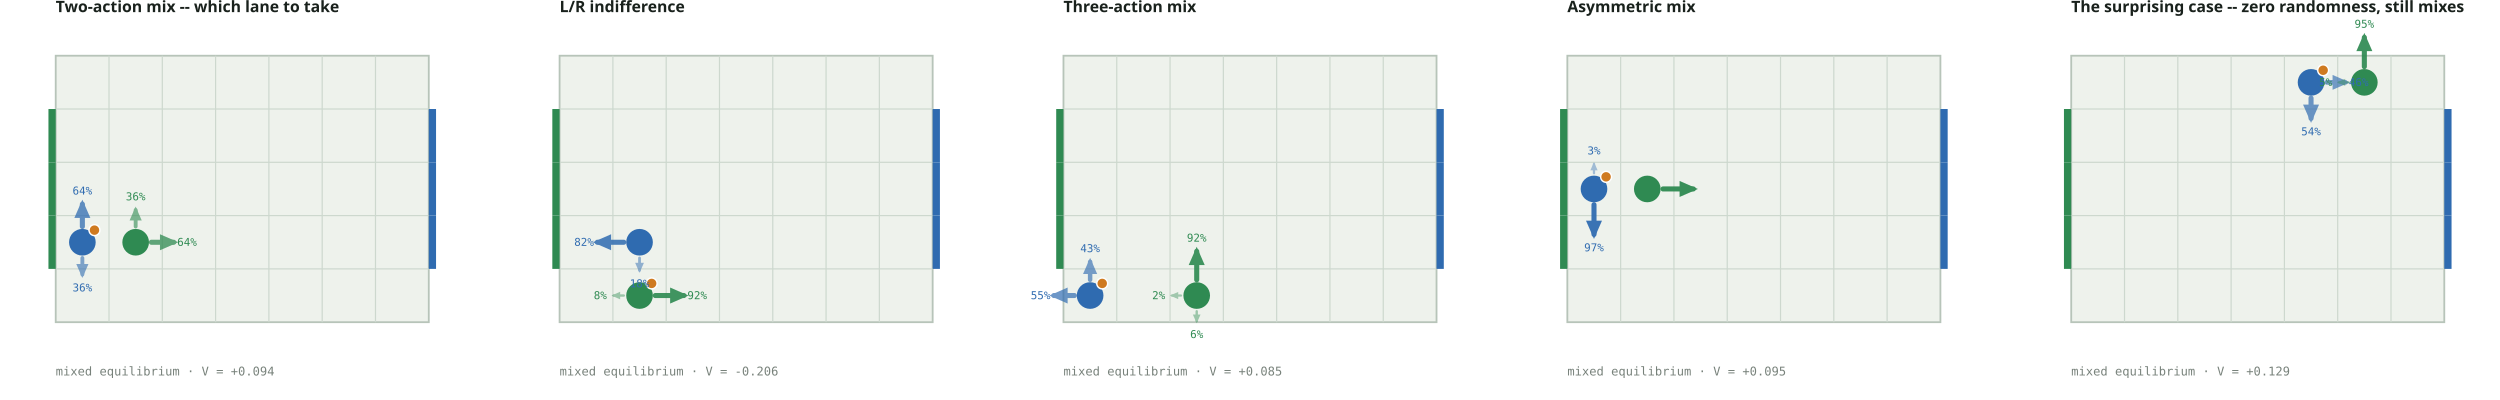
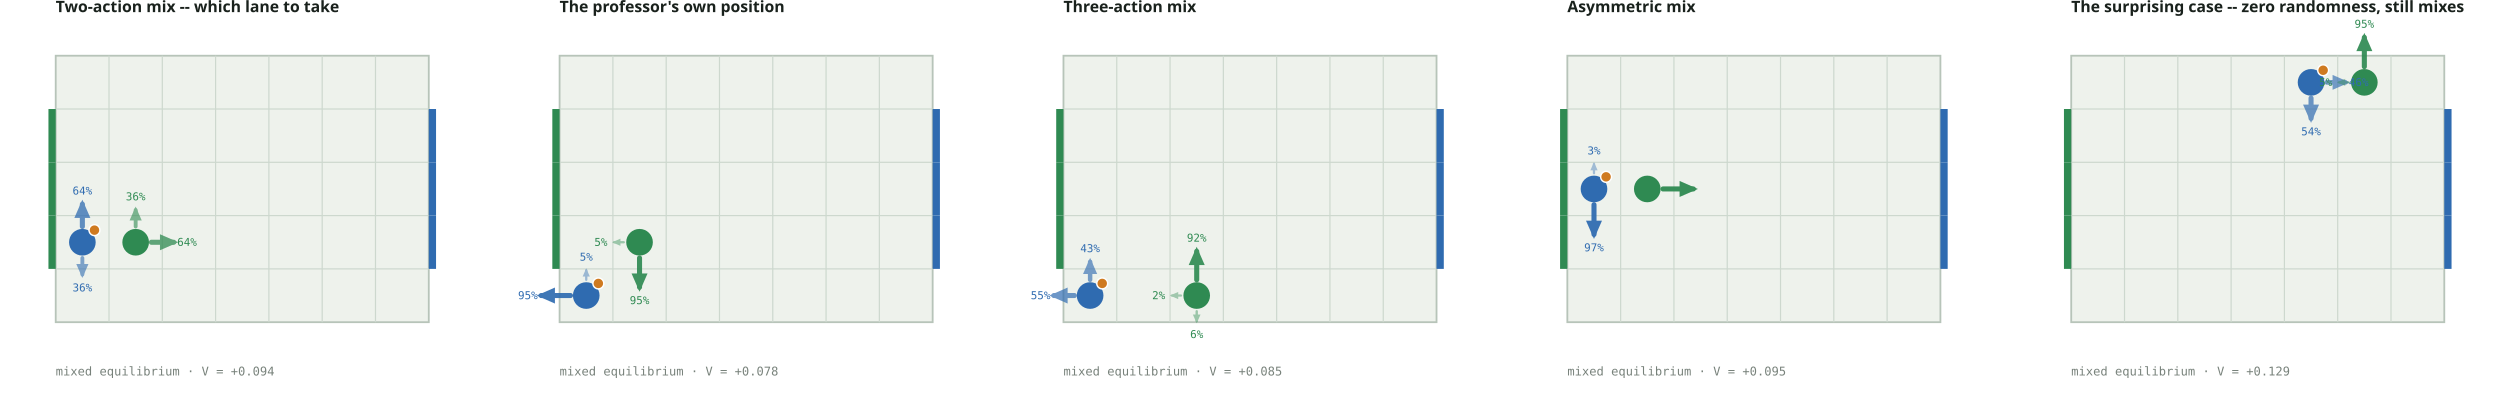
<svg xmlns="http://www.w3.org/2000/svg" viewBox="0 0 2064 330" role="img" aria-label="panel">
  <g transform="translate(16.0 16.0)">
    <clipPath id="pnl0">
      <rect x="-16.0" y="-16.0" width="400.0" height="330.0" />
    </clipPath>
    <g clip-path="url(#pnl0)">
      <defs>
        <marker id="ah-2f6bb0" viewBox="0 0 8 8" refX="6" refY="4" markerWidth="3.6" markerHeight="3.6" orient="auto">
          <path d="M0 0.5 L8 4 L0 7.5 z" fill="var(--p0, #2f6bb0)" />
        </marker>
        <marker id="ah-2f8a52" viewBox="0 0 8 8" refX="6" refY="4" markerWidth="3.6" markerHeight="3.6" orient="auto">
          <path d="M0 0.5 L8 4 L0 7.5 z" fill="var(--p1, #2f8a52)" />
        </marker>
      </defs>
      <rect x="30" y="30" width="308" height="220" fill="var(--tint, #eef2ec)" stroke="var(--rule-strong, #b7c4b9)" stroke-width="1.5" />
      <line x1="74" y1="30" x2="74" y2="250" stroke="var(--rule, #cdd8ce)" stroke-width="1" />
      <line x1="118" y1="30" x2="118" y2="250" stroke="var(--rule, #cdd8ce)" stroke-width="1" />
      <line x1="162" y1="30" x2="162" y2="250" stroke="var(--rule, #cdd8ce)" stroke-width="1" />
      <line x1="206" y1="30" x2="206" y2="250" stroke="var(--rule, #cdd8ce)" stroke-width="1" />
      <line x1="250" y1="30" x2="250" y2="250" stroke="var(--rule, #cdd8ce)" stroke-width="1" />
      <line x1="294" y1="30" x2="294" y2="250" stroke="var(--rule, #cdd8ce)" stroke-width="1" />
      <line x1="30" y1="74" x2="338" y2="74" stroke="var(--rule, #cdd8ce)" stroke-width="1" />
      <line x1="30" y1="118" x2="338" y2="118" stroke="var(--rule, #cdd8ce)" stroke-width="1" />
      <line x1="30" y1="162" x2="338" y2="162" stroke="var(--rule, #cdd8ce)" stroke-width="1" />
      <line x1="30" y1="206" x2="338" y2="206" stroke="var(--rule, #cdd8ce)" stroke-width="1" />
      <rect x="24" y="162" width="6" height="44" fill="var(--p1, #2f8a52)" />
      <rect x="338" y="162" width="6" height="44" fill="var(--p0, #2f6bb0)" />
      <rect x="24" y="118" width="6" height="44" fill="var(--p1, #2f8a52)" />
      <rect x="338" y="118" width="6" height="44" fill="var(--p0, #2f6bb0)" />
      <rect x="24" y="74" width="6" height="44" fill="var(--p1, #2f8a52)" />
      <rect x="338" y="74" width="6" height="44" fill="var(--p0, #2f6bb0)" />
      <circle cx="52.0" cy="184.0" r="11" fill="var(--p0, #2f6bb0)" />
      <circle cx="96.0" cy="184.0" r="11" fill="var(--p1, #2f8a52)" />
      <circle cx="62.0" cy="174.0" r="4.5" fill="var(--ball, #cf7a20)" stroke="var(--paper, #ffffff)" stroke-width="1.2" />
      <line x1="52.0" y1="171.0" x2="52.0" y2="152.6" stroke="var(--p0, #2f6bb0)" stroke-width="4.2" stroke-linecap="round" opacity="0.75" marker-end="url(#ah-2f6bb0)" />
      <text x="52.0" y="144.6" text-anchor="middle" font-family="ui-monospace,monospace" font-size="9" fill="var(--p0, #2f6bb0)">64%</text>
      <line x1="52.0" y1="197.0" x2="52.0" y2="210.6" stroke="var(--p0, #2f6bb0)" stroke-width="3.2" stroke-linecap="round" opacity="0.60" marker-end="url(#ah-2f6bb0)" />
      <text x="52.0" y="224.6" text-anchor="middle" font-family="ui-monospace,monospace" font-size="9" fill="var(--p0, #2f6bb0)">36%</text>
      <line x1="96.0" y1="171.0" x2="96.0" y2="157.4" stroke="var(--p1, #2f8a52)" stroke-width="3.2" stroke-linecap="round" opacity="0.60" marker-end="url(#ah-2f8a52)" />
      <text x="96.0" y="149.4" text-anchor="middle" font-family="ui-monospace,monospace" font-size="9" fill="var(--p1, #2f8a52)">36%</text>
      <line x1="109.0" y1="184.0" x2="127.4" y2="184.0" stroke="var(--p1, #2f8a52)" stroke-width="4.2" stroke-linecap="round" opacity="0.75" marker-end="url(#ah-2f8a52)" />
      <text x="138.4" y="187.0" text-anchor="middle" font-family="ui-monospace,monospace" font-size="9" fill="var(--p1, #2f8a52)">64%</text>
      <text x="30" y="294" font-family="ui-monospace,monospace" font-size="10" fill="var(--ink-faint, #77817a)">mixed equilibrium · V = +0.094</text>
      <text x="30" y="-6" font-family="Barlow Semi Condensed,sans-serif" font-weight="600" font-size="13" fill="var(--ink, #19211c)">Two-action mix -- which lane to take</text>
    </g>
  </g>
  <g transform="translate(432.0 16.0)">
    <clipPath id="pnl1">
      <rect x="-16.0" y="-16.0" width="400.0" height="330.0" />
    </clipPath>
    <g clip-path="url(#pnl1)">
      <defs>
        <marker id="ah-2f6bb0" viewBox="0 0 8 8" refX="6" refY="4" markerWidth="3.6" markerHeight="3.6" orient="auto">
          <path d="M0 0.5 L8 4 L0 7.5 z" fill="var(--p0, #2f6bb0)" />
        </marker>
        <marker id="ah-2f8a52" viewBox="0 0 8 8" refX="6" refY="4" markerWidth="3.6" markerHeight="3.6" orient="auto">
          <path d="M0 0.5 L8 4 L0 7.5 z" fill="var(--p1, #2f8a52)" />
        </marker>
      </defs>
      <rect x="30" y="30" width="308" height="220" fill="var(--tint, #eef2ec)" stroke="var(--rule-strong, #b7c4b9)" stroke-width="1.5" />
      <line x1="74" y1="30" x2="74" y2="250" stroke="var(--rule, #cdd8ce)" stroke-width="1" />
      <line x1="118" y1="30" x2="118" y2="250" stroke="var(--rule, #cdd8ce)" stroke-width="1" />
      <line x1="162" y1="30" x2="162" y2="250" stroke="var(--rule, #cdd8ce)" stroke-width="1" />
      <line x1="206" y1="30" x2="206" y2="250" stroke="var(--rule, #cdd8ce)" stroke-width="1" />
      <line x1="250" y1="30" x2="250" y2="250" stroke="var(--rule, #cdd8ce)" stroke-width="1" />
      <line x1="294" y1="30" x2="294" y2="250" stroke="var(--rule, #cdd8ce)" stroke-width="1" />
      <line x1="30" y1="74" x2="338" y2="74" stroke="var(--rule, #cdd8ce)" stroke-width="1" />
      <line x1="30" y1="118" x2="338" y2="118" stroke="var(--rule, #cdd8ce)" stroke-width="1" />
      <line x1="30" y1="162" x2="338" y2="162" stroke="var(--rule, #cdd8ce)" stroke-width="1" />
      <line x1="30" y1="206" x2="338" y2="206" stroke="var(--rule, #cdd8ce)" stroke-width="1" />
      <rect x="24" y="162" width="6" height="44" fill="var(--p1, #2f8a52)" />
      <rect x="338" y="162" width="6" height="44" fill="var(--p0, #2f6bb0)" />
      <rect x="24" y="118" width="6" height="44" fill="var(--p1, #2f8a52)" />
      <rect x="338" y="118" width="6" height="44" fill="var(--p0, #2f6bb0)" />
      <rect x="24" y="74" width="6" height="44" fill="var(--p1, #2f8a52)" />
      <rect x="338" y="74" width="6" height="44" fill="var(--p0, #2f6bb0)" />
-       <circle cx="96.0" cy="184.0" r="11" fill="var(--p0, #2f6bb0)" />
-       <circle cx="96.0" cy="228.0" r="11" fill="var(--p1, #2f8a52)" />
-       <circle cx="106.0" cy="218.0" r="4.5" fill="var(--ball, #cf7a20)" stroke="var(--paper, #ffffff)" stroke-width="1.2" />
-       <line x1="96.0" y1="197.0" x2="96.0" y2="207.2" stroke="var(--p0, #2f6bb0)" stroke-width="2.3" stroke-linecap="round" opacity="0.50" marker-end="url(#ah-2f6bb0)" />
-       <text x="96.0" y="221.2" text-anchor="middle" font-family="ui-monospace,monospace" font-size="9" fill="var(--p0, #2f6bb0)">18%</text>
-       <line x1="83.0" y1="184.0" x2="61.2" y2="184.0" stroke="var(--p0, #2f6bb0)" stroke-width="4.2" stroke-linecap="round" opacity="0.85" marker-end="url(#ah-2f6bb0)" />
-       <text x="50.2" y="187.0" text-anchor="middle" font-family="ui-monospace,monospace" font-size="9" fill="var(--p0, #2f6bb0)">82%</text>
-       <line x1="83.0" y1="228.0" x2="74.6" y2="228.0" stroke="var(--p1, #2f8a52)" stroke-width="2.0" stroke-linecap="round" opacity="0.44" marker-end="url(#ah-2f8a52)" />
-       <text x="63.6" y="231.0" text-anchor="middle" font-family="ui-monospace,monospace" font-size="9" fill="var(--p1, #2f8a52)">8%</text>
-       <line x1="109.0" y1="228.0" x2="132.6" y2="228.0" stroke="var(--p1, #2f8a52)" stroke-width="4.2" stroke-linecap="round" opacity="0.91" marker-end="url(#ah-2f8a52)" />
-       <text x="143.6" y="231.0" text-anchor="middle" font-family="ui-monospace,monospace" font-size="9" fill="var(--p1, #2f8a52)">92%</text>
-       <text x="30" y="294" font-family="ui-monospace,monospace" font-size="10" fill="var(--ink-faint, #77817a)">mixed equilibrium · V = -0.206</text>
-       <text x="30" y="-6" font-family="Barlow Semi Condensed,sans-serif" font-weight="600" font-size="13" fill="var(--ink, #19211c)">L/R indifference</text>
+       <circle cx="52.0" cy="228.0" r="11" fill="var(--p0, #2f6bb0)" />
+       <circle cx="96.0" cy="184.0" r="11" fill="var(--p1, #2f8a52)" />
+       <circle cx="62.0" cy="218.0" r="4.5" fill="var(--ball, #cf7a20)" stroke="var(--paper, #ffffff)" stroke-width="1.2" />
+       <line x1="52.0" y1="215.0" x2="52.0" y2="207.2" stroke="var(--p0, #2f6bb0)" stroke-width="1.9" stroke-linecap="round" opacity="0.43" marker-end="url(#ah-2f6bb0)" />
+       <text x="52.0" y="199.2" text-anchor="middle" font-family="ui-monospace,monospace" font-size="9" fill="var(--p0, #2f6bb0)">5%</text>
+       <line x1="39.0" y1="228.0" x2="14.8" y2="228.0" stroke="var(--p0, #2f6bb0)" stroke-width="4.2" stroke-linecap="round" opacity="0.92" marker-end="url(#ah-2f6bb0)" />
+       <text x="3.8" y="231.0" text-anchor="middle" font-family="ui-monospace,monospace" font-size="9" fill="var(--p0, #2f6bb0)">95%</text>
+       <line x1="96.0" y1="197.0" x2="96.0" y2="221.1" stroke="var(--p1, #2f8a52)" stroke-width="4.2" stroke-linecap="round" opacity="0.92" marker-end="url(#ah-2f8a52)" />
+       <text x="96.0" y="235.1" text-anchor="middle" font-family="ui-monospace,monospace" font-size="9" fill="var(--p1, #2f8a52)">95%</text>
+       <line x1="83.0" y1="184.0" x2="75.1" y2="184.0" stroke="var(--p1, #2f8a52)" stroke-width="1.9" stroke-linecap="round" opacity="0.43" marker-end="url(#ah-2f8a52)" />
+       <text x="64.1" y="187.0" text-anchor="middle" font-family="ui-monospace,monospace" font-size="9" fill="var(--p1, #2f8a52)">5%</text>
+       <text x="30" y="294" font-family="ui-monospace,monospace" font-size="10" fill="var(--ink-faint, #77817a)">mixed equilibrium · V = +0.078</text>
+       <text x="30" y="-6" font-family="Barlow Semi Condensed,sans-serif" font-weight="600" font-size="13" fill="var(--ink, #19211c)">The professor's own position</text>
    </g>
  </g>
  <g transform="translate(848.0 16.0)">
    <clipPath id="pnl2">
      <rect x="-16.0" y="-16.0" width="400.0" height="330.0" />
    </clipPath>
    <g clip-path="url(#pnl2)">
      <defs>
        <marker id="ah-2f6bb0" viewBox="0 0 8 8" refX="6" refY="4" markerWidth="3.6" markerHeight="3.6" orient="auto">
          <path d="M0 0.5 L8 4 L0 7.5 z" fill="var(--p0, #2f6bb0)" />
        </marker>
        <marker id="ah-2f8a52" viewBox="0 0 8 8" refX="6" refY="4" markerWidth="3.6" markerHeight="3.6" orient="auto">
          <path d="M0 0.5 L8 4 L0 7.5 z" fill="var(--p1, #2f8a52)" />
        </marker>
      </defs>
      <rect x="30" y="30" width="308" height="220" fill="var(--tint, #eef2ec)" stroke="var(--rule-strong, #b7c4b9)" stroke-width="1.5" />
      <line x1="74" y1="30" x2="74" y2="250" stroke="var(--rule, #cdd8ce)" stroke-width="1" />
      <line x1="118" y1="30" x2="118" y2="250" stroke="var(--rule, #cdd8ce)" stroke-width="1" />
      <line x1="162" y1="30" x2="162" y2="250" stroke="var(--rule, #cdd8ce)" stroke-width="1" />
      <line x1="206" y1="30" x2="206" y2="250" stroke="var(--rule, #cdd8ce)" stroke-width="1" />
      <line x1="250" y1="30" x2="250" y2="250" stroke="var(--rule, #cdd8ce)" stroke-width="1" />
      <line x1="294" y1="30" x2="294" y2="250" stroke="var(--rule, #cdd8ce)" stroke-width="1" />
      <line x1="30" y1="74" x2="338" y2="74" stroke="var(--rule, #cdd8ce)" stroke-width="1" />
      <line x1="30" y1="118" x2="338" y2="118" stroke="var(--rule, #cdd8ce)" stroke-width="1" />
      <line x1="30" y1="162" x2="338" y2="162" stroke="var(--rule, #cdd8ce)" stroke-width="1" />
      <line x1="30" y1="206" x2="338" y2="206" stroke="var(--rule, #cdd8ce)" stroke-width="1" />
      <rect x="24" y="162" width="6" height="44" fill="var(--p1, #2f8a52)" />
      <rect x="338" y="162" width="6" height="44" fill="var(--p0, #2f6bb0)" />
      <rect x="24" y="118" width="6" height="44" fill="var(--p1, #2f8a52)" />
      <rect x="338" y="118" width="6" height="44" fill="var(--p0, #2f6bb0)" />
      <rect x="24" y="74" width="6" height="44" fill="var(--p1, #2f8a52)" />
      <rect x="338" y="74" width="6" height="44" fill="var(--p0, #2f6bb0)" />
      <circle cx="52.0" cy="228.0" r="11" fill="var(--p0, #2f6bb0)" />
      <circle cx="140.0" cy="228.0" r="11" fill="var(--p1, #2f8a52)" />
      <circle cx="62.0" cy="218.0" r="4.5" fill="var(--ball, #cf7a20)" stroke="var(--paper, #ffffff)" stroke-width="1.2" />
      <line x1="52.0" y1="215.0" x2="52.0" y2="200.2" stroke="var(--p0, #2f6bb0)" stroke-width="3.7" stroke-linecap="round" opacity="0.64" marker-end="url(#ah-2f6bb0)" />
      <text x="52.0" y="192.2" text-anchor="middle" font-family="ui-monospace,monospace" font-size="9" fill="var(--p0, #2f6bb0)">43%</text>
      <line x1="39.0" y1="228.0" x2="22.1" y2="228.0" stroke="var(--p0, #2f6bb0)" stroke-width="4.2" stroke-linecap="round" opacity="0.70" marker-end="url(#ah-2f6bb0)" />
      <text x="11.1" y="231.0" text-anchor="middle" font-family="ui-monospace,monospace" font-size="9" fill="var(--p0, #2f6bb0)">55%</text>
      <line x1="140.0" y1="215.0" x2="140.0" y2="191.5" stroke="var(--p1, #2f8a52)" stroke-width="4.2" stroke-linecap="round" opacity="0.91" marker-end="url(#ah-2f8a52)" />
      <text x="140.0" y="183.5" text-anchor="middle" font-family="ui-monospace,monospace" font-size="9" fill="var(--p1, #2f8a52)">92%</text>
      <line x1="140.0" y1="241.0" x2="140.0" y2="249.1" stroke="var(--p1, #2f8a52)" stroke-width="2.0" stroke-linecap="round" opacity="0.43" marker-end="url(#ah-2f8a52)" />
      <text x="140.0" y="263.1" text-anchor="middle" font-family="ui-monospace,monospace" font-size="9" fill="var(--p1, #2f8a52)">6%</text>
      <line x1="127.0" y1="228.0" x2="119.6" y2="228.0" stroke="var(--p1, #2f8a52)" stroke-width="1.9" stroke-linecap="round" opacity="0.41" marker-end="url(#ah-2f8a52)" />
      <text x="108.6" y="231.0" text-anchor="middle" font-family="ui-monospace,monospace" font-size="9" fill="var(--p1, #2f8a52)">2%</text>
      <text x="30" y="294" font-family="ui-monospace,monospace" font-size="10" fill="var(--ink-faint, #77817a)">mixed equilibrium · V = +0.085</text>
      <text x="30" y="-6" font-family="Barlow Semi Condensed,sans-serif" font-weight="600" font-size="13" fill="var(--ink, #19211c)">Three-action mix</text>
    </g>
  </g>
  <g transform="translate(1264.0 16.0)">
    <clipPath id="pnl3">
      <rect x="-16.0" y="-16.0" width="400.0" height="330.0" />
    </clipPath>
    <g clip-path="url(#pnl3)">
      <defs>
        <marker id="ah-2f6bb0" viewBox="0 0 8 8" refX="6" refY="4" markerWidth="3.6" markerHeight="3.6" orient="auto">
          <path d="M0 0.5 L8 4 L0 7.5 z" fill="var(--p0, #2f6bb0)" />
        </marker>
        <marker id="ah-2f8a52" viewBox="0 0 8 8" refX="6" refY="4" markerWidth="3.6" markerHeight="3.6" orient="auto">
          <path d="M0 0.5 L8 4 L0 7.5 z" fill="var(--p1, #2f8a52)" />
        </marker>
      </defs>
      <rect x="30" y="30" width="308" height="220" fill="var(--tint, #eef2ec)" stroke="var(--rule-strong, #b7c4b9)" stroke-width="1.5" />
      <line x1="74" y1="30" x2="74" y2="250" stroke="var(--rule, #cdd8ce)" stroke-width="1" />
      <line x1="118" y1="30" x2="118" y2="250" stroke="var(--rule, #cdd8ce)" stroke-width="1" />
      <line x1="162" y1="30" x2="162" y2="250" stroke="var(--rule, #cdd8ce)" stroke-width="1" />
      <line x1="206" y1="30" x2="206" y2="250" stroke="var(--rule, #cdd8ce)" stroke-width="1" />
      <line x1="250" y1="30" x2="250" y2="250" stroke="var(--rule, #cdd8ce)" stroke-width="1" />
      <line x1="294" y1="30" x2="294" y2="250" stroke="var(--rule, #cdd8ce)" stroke-width="1" />
      <line x1="30" y1="74" x2="338" y2="74" stroke="var(--rule, #cdd8ce)" stroke-width="1" />
      <line x1="30" y1="118" x2="338" y2="118" stroke="var(--rule, #cdd8ce)" stroke-width="1" />
      <line x1="30" y1="162" x2="338" y2="162" stroke="var(--rule, #cdd8ce)" stroke-width="1" />
      <line x1="30" y1="206" x2="338" y2="206" stroke="var(--rule, #cdd8ce)" stroke-width="1" />
      <rect x="24" y="162" width="6" height="44" fill="var(--p1, #2f8a52)" />
      <rect x="338" y="162" width="6" height="44" fill="var(--p0, #2f6bb0)" />
      <rect x="24" y="118" width="6" height="44" fill="var(--p1, #2f8a52)" />
      <rect x="338" y="118" width="6" height="44" fill="var(--p0, #2f6bb0)" />
      <rect x="24" y="74" width="6" height="44" fill="var(--p1, #2f8a52)" />
      <rect x="338" y="74" width="6" height="44" fill="var(--p0, #2f6bb0)" />
      <circle cx="52.0" cy="140.0" r="11" fill="var(--p0, #2f6bb0)" />
      <circle cx="96.0" cy="140.0" r="11" fill="var(--p1, #2f8a52)" />
      <circle cx="62.0" cy="130.0" r="4.5" fill="var(--ball, #cf7a20)" stroke="var(--paper, #ffffff)" stroke-width="1.2" />
      <line x1="52.0" y1="127.0" x2="52.0" y2="119.5" stroke="var(--p0, #2f6bb0)" stroke-width="1.9" stroke-linecap="round" opacity="0.41" marker-end="url(#ah-2f6bb0)" />
      <text x="52.0" y="111.5" text-anchor="middle" font-family="ui-monospace,monospace" font-size="9" fill="var(--p0, #2f6bb0)">3%</text>
      <line x1="52.0" y1="153.0" x2="52.0" y2="177.5" stroke="var(--p0, #2f6bb0)" stroke-width="4.2" stroke-linecap="round" opacity="0.94" marker-end="url(#ah-2f6bb0)" />
      <text x="52.0" y="191.5" text-anchor="middle" font-family="ui-monospace,monospace" font-size="9" fill="var(--p0, #2f6bb0)">97%</text>
      <line x1="109.0" y1="140.0" x2="134.0" y2="140.0" stroke="var(--p1, #2f8a52)" stroke-width="4.2" stroke-linecap="round" opacity="0.95" marker-end="url(#ah-2f8a52)" />
      <text x="30" y="294" font-family="ui-monospace,monospace" font-size="10" fill="var(--ink-faint, #77817a)">mixed equilibrium · V = +0.095</text>
      <text x="30" y="-6" font-family="Barlow Semi Condensed,sans-serif" font-weight="600" font-size="13" fill="var(--ink, #19211c)">Asymmetric mix</text>
    </g>
  </g>
  <g transform="translate(1680.0 16.0)">
    <clipPath id="pnl4">
      <rect x="-16.0" y="-16.0" width="400.0" height="330.0" />
    </clipPath>
    <g clip-path="url(#pnl4)">
      <defs>
        <marker id="ah-2f6bb0" viewBox="0 0 8 8" refX="6" refY="4" markerWidth="3.6" markerHeight="3.6" orient="auto">
          <path d="M0 0.5 L8 4 L0 7.5 z" fill="var(--p0, #2f6bb0)" />
        </marker>
        <marker id="ah-2f8a52" viewBox="0 0 8 8" refX="6" refY="4" markerWidth="3.6" markerHeight="3.6" orient="auto">
          <path d="M0 0.5 L8 4 L0 7.5 z" fill="var(--p1, #2f8a52)" />
        </marker>
      </defs>
      <rect x="30" y="30" width="308" height="220" fill="var(--tint, #eef2ec)" stroke="var(--rule-strong, #b7c4b9)" stroke-width="1.5" />
      <line x1="74" y1="30" x2="74" y2="250" stroke="var(--rule, #cdd8ce)" stroke-width="1" />
      <line x1="118" y1="30" x2="118" y2="250" stroke="var(--rule, #cdd8ce)" stroke-width="1" />
      <line x1="162" y1="30" x2="162" y2="250" stroke="var(--rule, #cdd8ce)" stroke-width="1" />
      <line x1="206" y1="30" x2="206" y2="250" stroke="var(--rule, #cdd8ce)" stroke-width="1" />
      <line x1="250" y1="30" x2="250" y2="250" stroke="var(--rule, #cdd8ce)" stroke-width="1" />
      <line x1="294" y1="30" x2="294" y2="250" stroke="var(--rule, #cdd8ce)" stroke-width="1" />
      <line x1="30" y1="74" x2="338" y2="74" stroke="var(--rule, #cdd8ce)" stroke-width="1" />
      <line x1="30" y1="118" x2="338" y2="118" stroke="var(--rule, #cdd8ce)" stroke-width="1" />
      <line x1="30" y1="162" x2="338" y2="162" stroke="var(--rule, #cdd8ce)" stroke-width="1" />
      <line x1="30" y1="206" x2="338" y2="206" stroke="var(--rule, #cdd8ce)" stroke-width="1" />
      <rect x="24" y="162" width="6" height="44" fill="var(--p1, #2f8a52)" />
      <rect x="338" y="162" width="6" height="44" fill="var(--p0, #2f6bb0)" />
      <rect x="24" y="118" width="6" height="44" fill="var(--p1, #2f8a52)" />
      <rect x="338" y="118" width="6" height="44" fill="var(--p0, #2f6bb0)" />
      <rect x="24" y="74" width="6" height="44" fill="var(--p1, #2f8a52)" />
      <rect x="338" y="74" width="6" height="44" fill="var(--p0, #2f6bb0)" />
      <circle cx="228.0" cy="52.0" r="11" fill="var(--p0, #2f6bb0)" />
      <circle cx="272.0" cy="52.0" r="11" fill="var(--p1, #2f8a52)" />
      <circle cx="238.0" cy="42.0" r="4.5" fill="var(--ball, #cf7a20)" stroke="var(--paper, #ffffff)" stroke-width="1.2" />
      <line x1="228.0" y1="65.0" x2="228.0" y2="81.7" stroke="var(--p0, #2f6bb0)" stroke-width="4.2" stroke-linecap="round" opacity="0.70" marker-end="url(#ah-2f6bb0)" />
      <text x="228.0" y="95.7" text-anchor="middle" font-family="ui-monospace,monospace" font-size="9" fill="var(--p0, #2f6bb0)">54%</text>
      <line x1="241.0" y1="52.0" x2="256.3" y2="52.0" stroke="var(--p0, #2f6bb0)" stroke-width="3.9" stroke-linecap="round" opacity="0.65" marker-end="url(#ah-2f6bb0)" />
      <text x="267.3" y="55.0" text-anchor="middle" font-family="ui-monospace,monospace" font-size="9" fill="var(--p0, #2f6bb0)">46%</text>
      <line x1="272.0" y1="39.0" x2="272.0" y2="14.9" stroke="var(--p1, #2f8a52)" stroke-width="4.2" stroke-linecap="round" opacity="0.92" marker-end="url(#ah-2f8a52)" />
      <text x="272.0" y="6.9" text-anchor="middle" font-family="ui-monospace,monospace" font-size="9" fill="var(--p1, #2f8a52)">95%</text>
      <line x1="259.0" y1="52.0" x2="251.1" y2="52.0" stroke="var(--p1, #2f8a52)" stroke-width="1.9" stroke-linecap="round" opacity="0.43" marker-end="url(#ah-2f8a52)" />
      <text x="240.1" y="55.0" text-anchor="middle" font-family="ui-monospace,monospace" font-size="9" fill="var(--p1, #2f8a52)">5%</text>
      <text x="30" y="294" font-family="ui-monospace,monospace" font-size="10" fill="var(--ink-faint, #77817a)">mixed equilibrium · V = +0.129</text>
      <text x="30" y="-6" font-family="Barlow Semi Condensed,sans-serif" font-weight="600" font-size="13" fill="var(--ink, #19211c)">The surprising case -- zero randomness, still mixes</text>
    </g>
  </g>
</svg>
